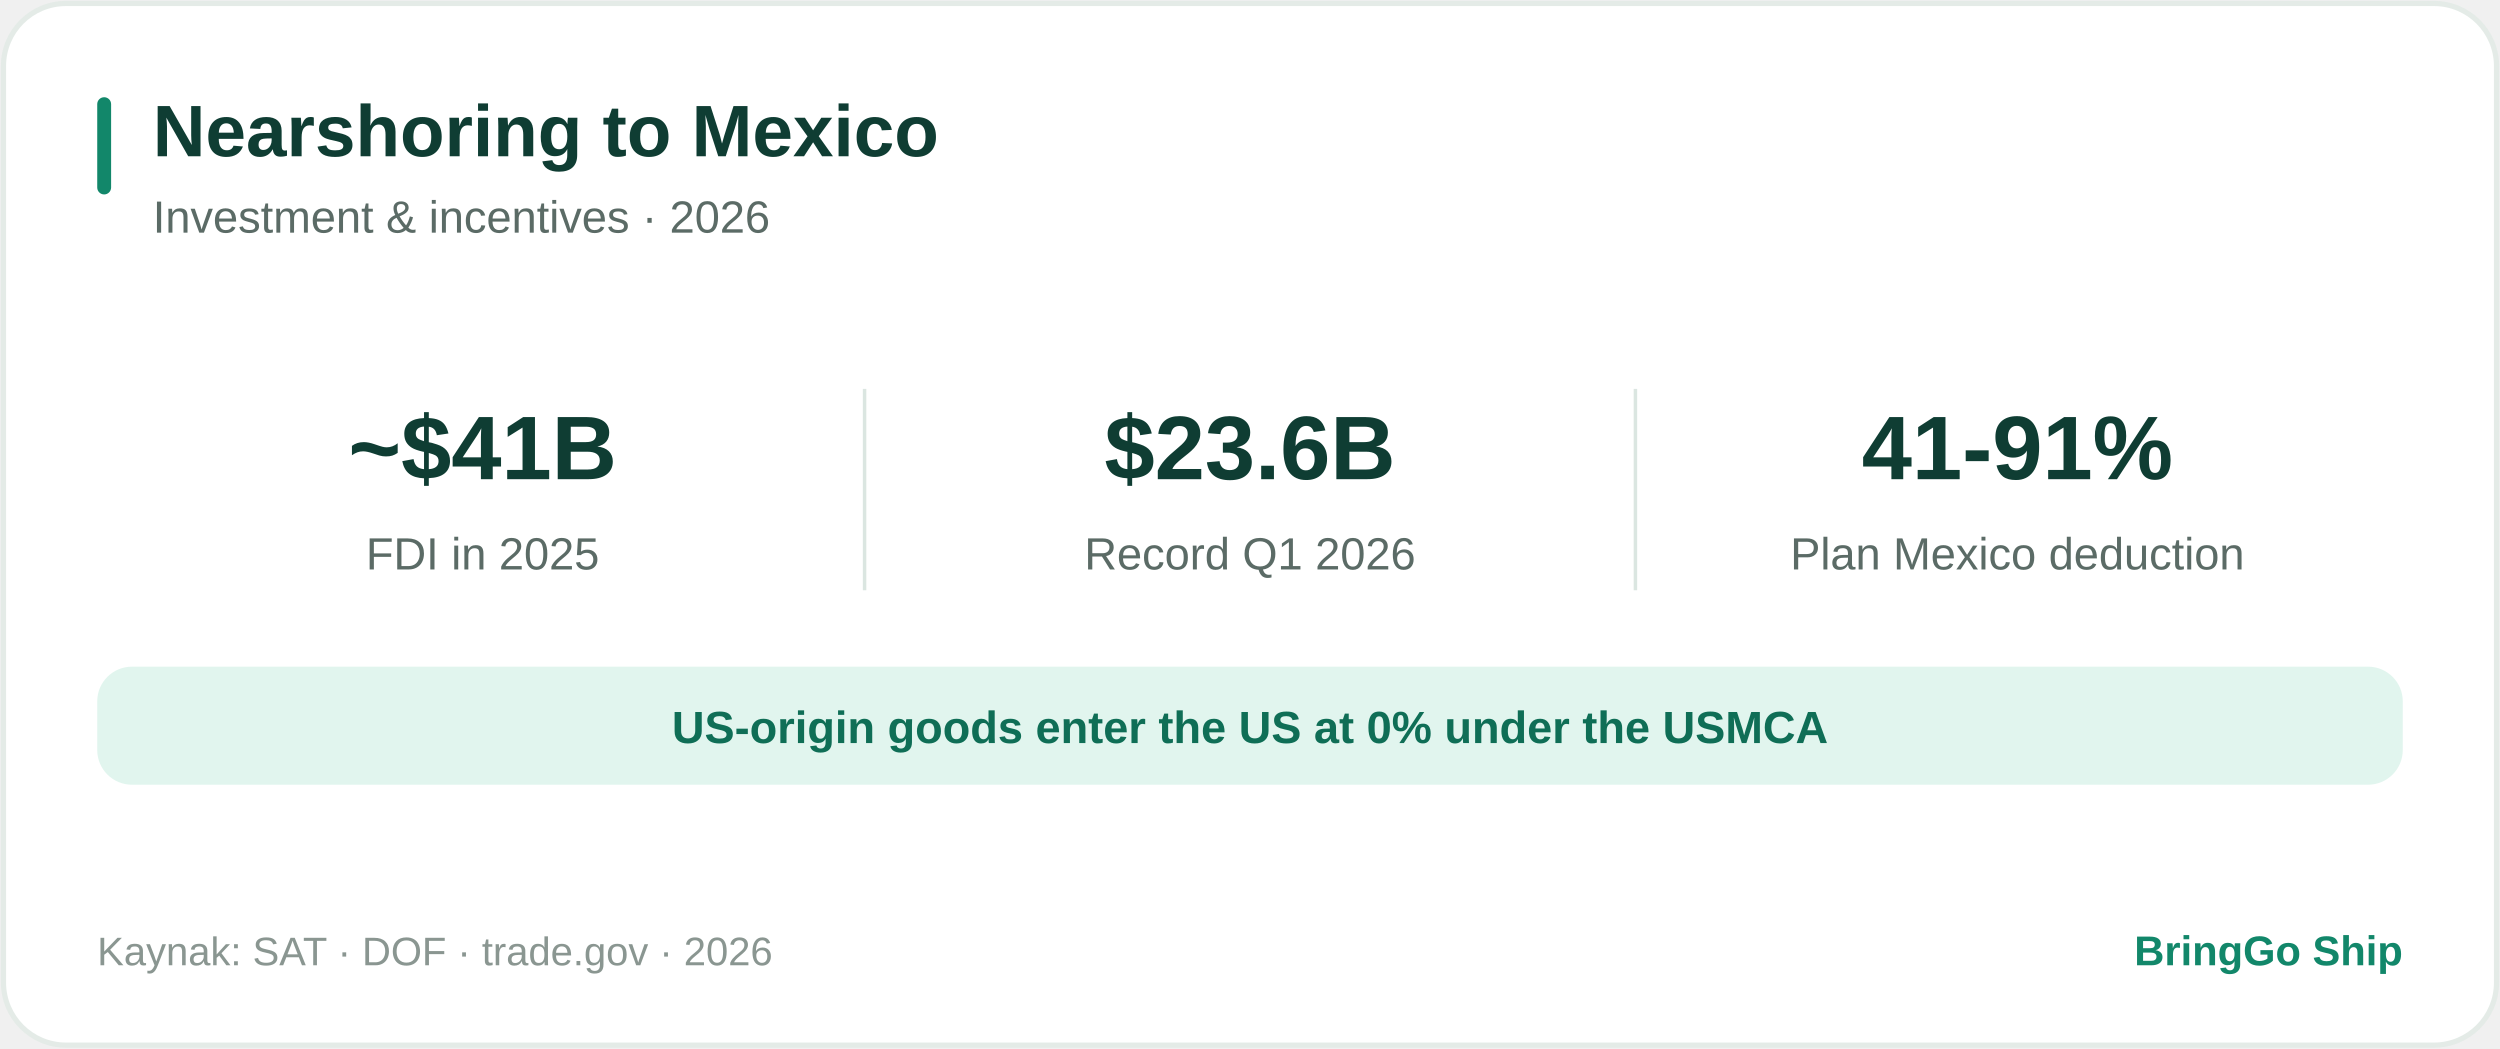
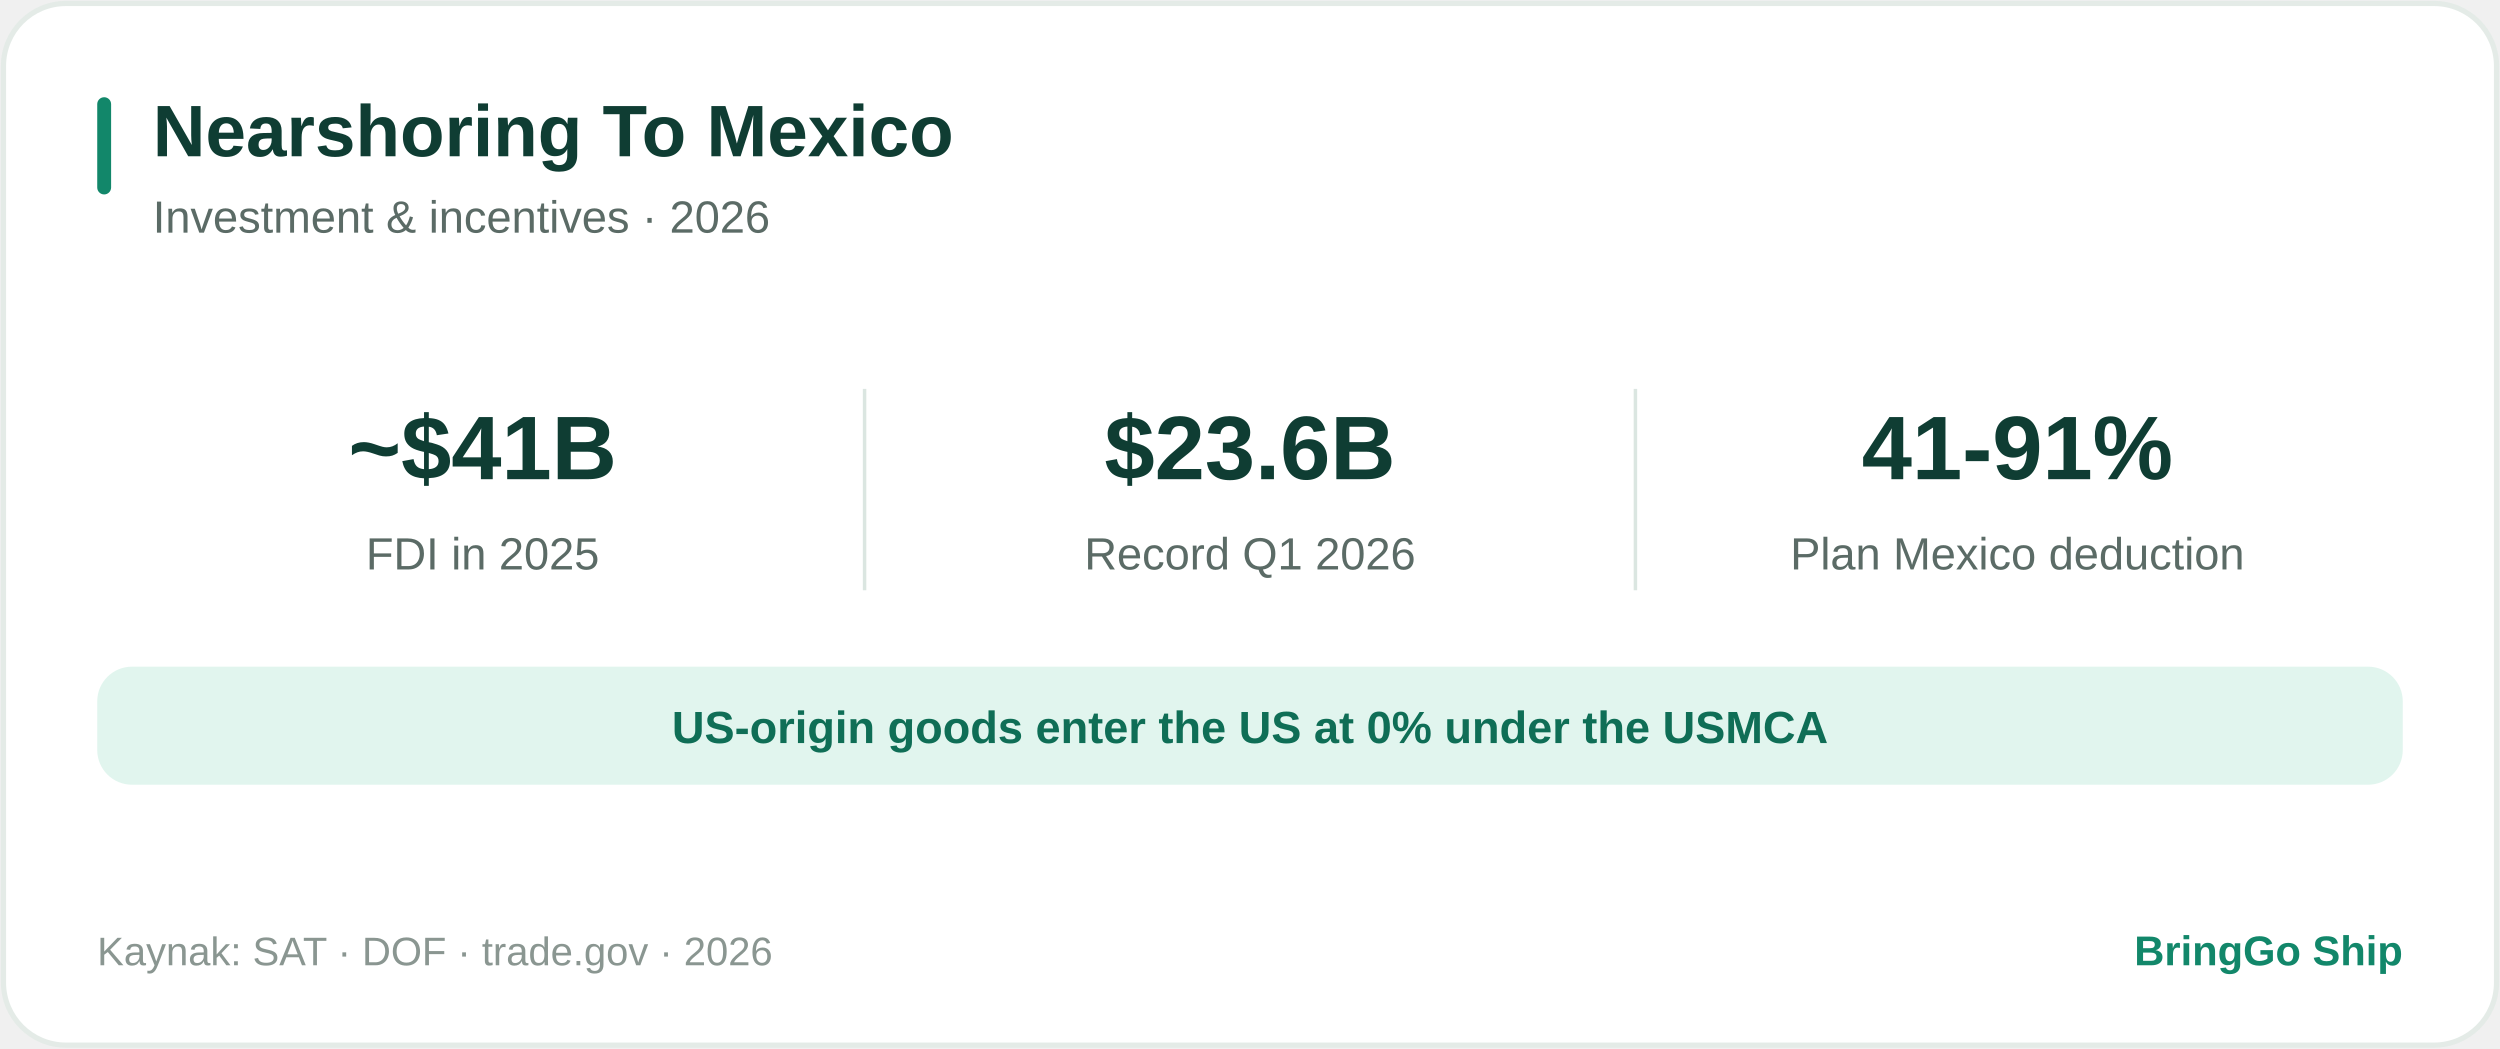
<svg xmlns="http://www.w3.org/2000/svg" width="720" height="302" viewBox="0 0 720 302" role="img">
  <style>
text{font-family:Arial,Helvetica,sans-serif}
.card{fill:#ffffff;stroke:#e4ebe7;stroke-width:1.5}
.row{fill:#f5f8f7}.pill{fill:#E1F5EE}.hi{fill:#1f9d5f}.mut{fill:#eef1f0}
.acc{fill:#12876A}.circ{fill:#12876A}.rd{fill:#fbe9e7}.am{fill:#fbf1dd}.tl{fill:#E1F5EE}.ln{stroke:#dbe6e1}
.tt{fill:#0F3D33;font-weight:bold}.ts{fill:#5b6b66}.tl2{fill:#22332f}
.tv{fill:#0F6E56;font-weight:bold}.tm{fill:#5b6b66;font-weight:bold}.tw{fill:#ffffff;font-weight:bold}
.tf{fill:#8a9691}.tb{fill:#12876A;font-weight:bold}.big{fill:#0F3D33;font-weight:bold}
.trd{fill:#a3392c;font-weight:bold}.tam{fill:#8a5a12;font-weight:bold}.ttl{fill:#0F6E56;font-weight:bold}
@media (prefers-color-scheme:dark){
.card{fill:#16211e;stroke:#2c3a35}
.row{fill:#1d2b27}.pill{fill:#123a2e}.hi{fill:#1f9d5f}.mut{fill:#28352f}
.acc{fill:#2fae7e}.circ{fill:#2fae7e}.rd{fill:#3a201c}.am{fill:#352a15}.tl{fill:#123a2e}
.tt{fill:#d7f2e6}.ts{fill:#8fa79d}.tl2{fill:#cfe0d9}
.tv{fill:#6fe0b0}.tm{fill:#9db3a9}.tw{fill:#ffffff}
.tf{fill:#6d8279}.tb{fill:#57d3a3}.big{fill:#d7f2e6}
.trd{fill:#f0a99e}.tam{fill:#e6c281}.ttl{fill:#6fe0b0}.ln{stroke:#31423c}}
</style>
  <rect x="1" y="1" width="718" height="300" rx="18" class="card" />
  <rect x="28" y="28" width="4" height="28" rx="2" class="acc" />
-   <text x="44" y="45" font-size="21" class="tt">Nearshoring to Mexico</text>
+   <text x="44" y="45" font-size="21" class="tt">Nearshoring To Mexico</text>
  <text x="44" y="67" font-size="13" class="ts">Investment &amp; incentives · 2026</text>
  <g transform="translate(0,88)">
    <text x="139" y="50" text-anchor="middle" font-size="26" class="big">~$41B</text>
    <text x="139" y="76" text-anchor="middle" font-size="13" class="ts">FDI in 2025</text>
    <text x="360" y="50" text-anchor="middle" font-size="26" class="big">$23.6B</text>
    <text x="360" y="76" text-anchor="middle" font-size="13" class="ts">Record Q1 2026</text>
    <line x1="249" y1="24" x2="249" y2="82" stroke-width="1" class="ln" />
    <text x="581" y="50" text-anchor="middle" font-size="26" class="big">41-91%</text>
    <text x="581" y="76" text-anchor="middle" font-size="13" class="ts">Plan Mexico deduction</text>
    <line x1="471" y1="24" x2="471" y2="82" stroke-width="1" class="ln" />
    <rect x="28" y="104" width="664" height="34" rx="10" class="pill" />
    <text x="360" y="126" text-anchor="middle" font-size="13" class="tv">US-origin goods enter the US at 0% under the USMCA</text>
  </g>
  <text x="28" y="278" font-size="11.5" class="tf">Kaynak: SAT · DOF · trade.gov · 2026</text>
  <text x="692" y="278" text-anchor="end" font-size="12" class="tb">BringGo Ship</text>
</svg>
